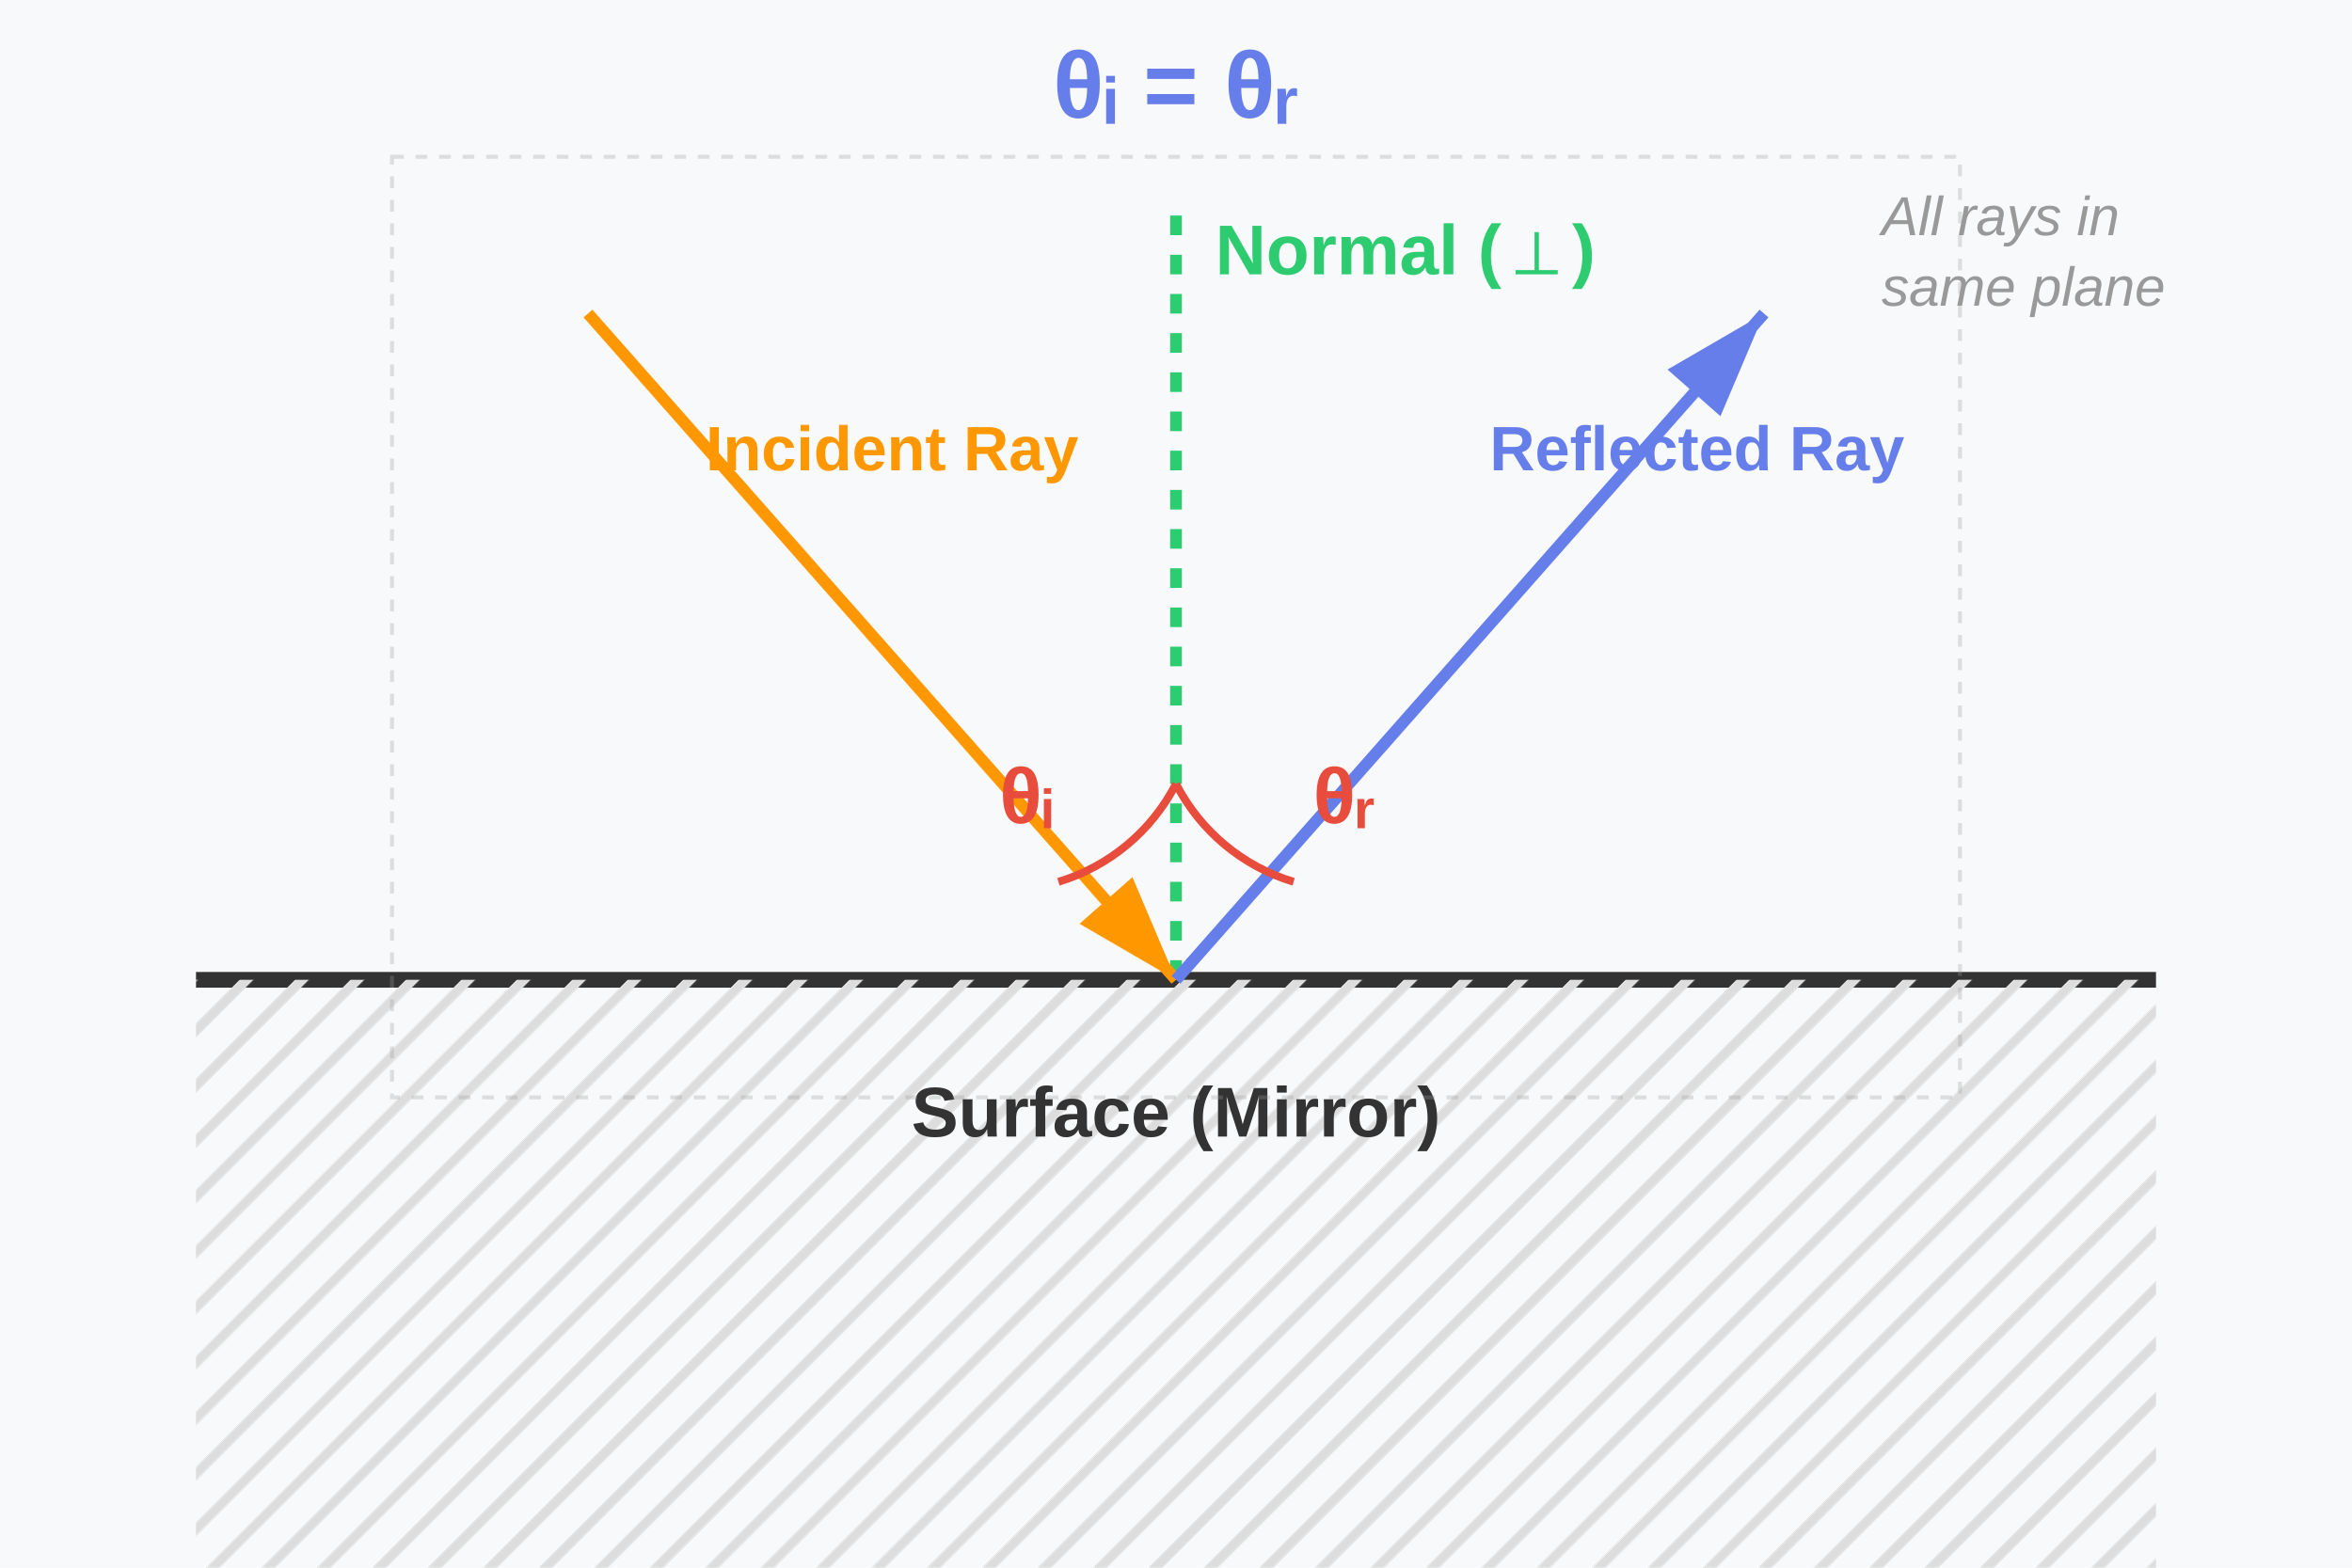
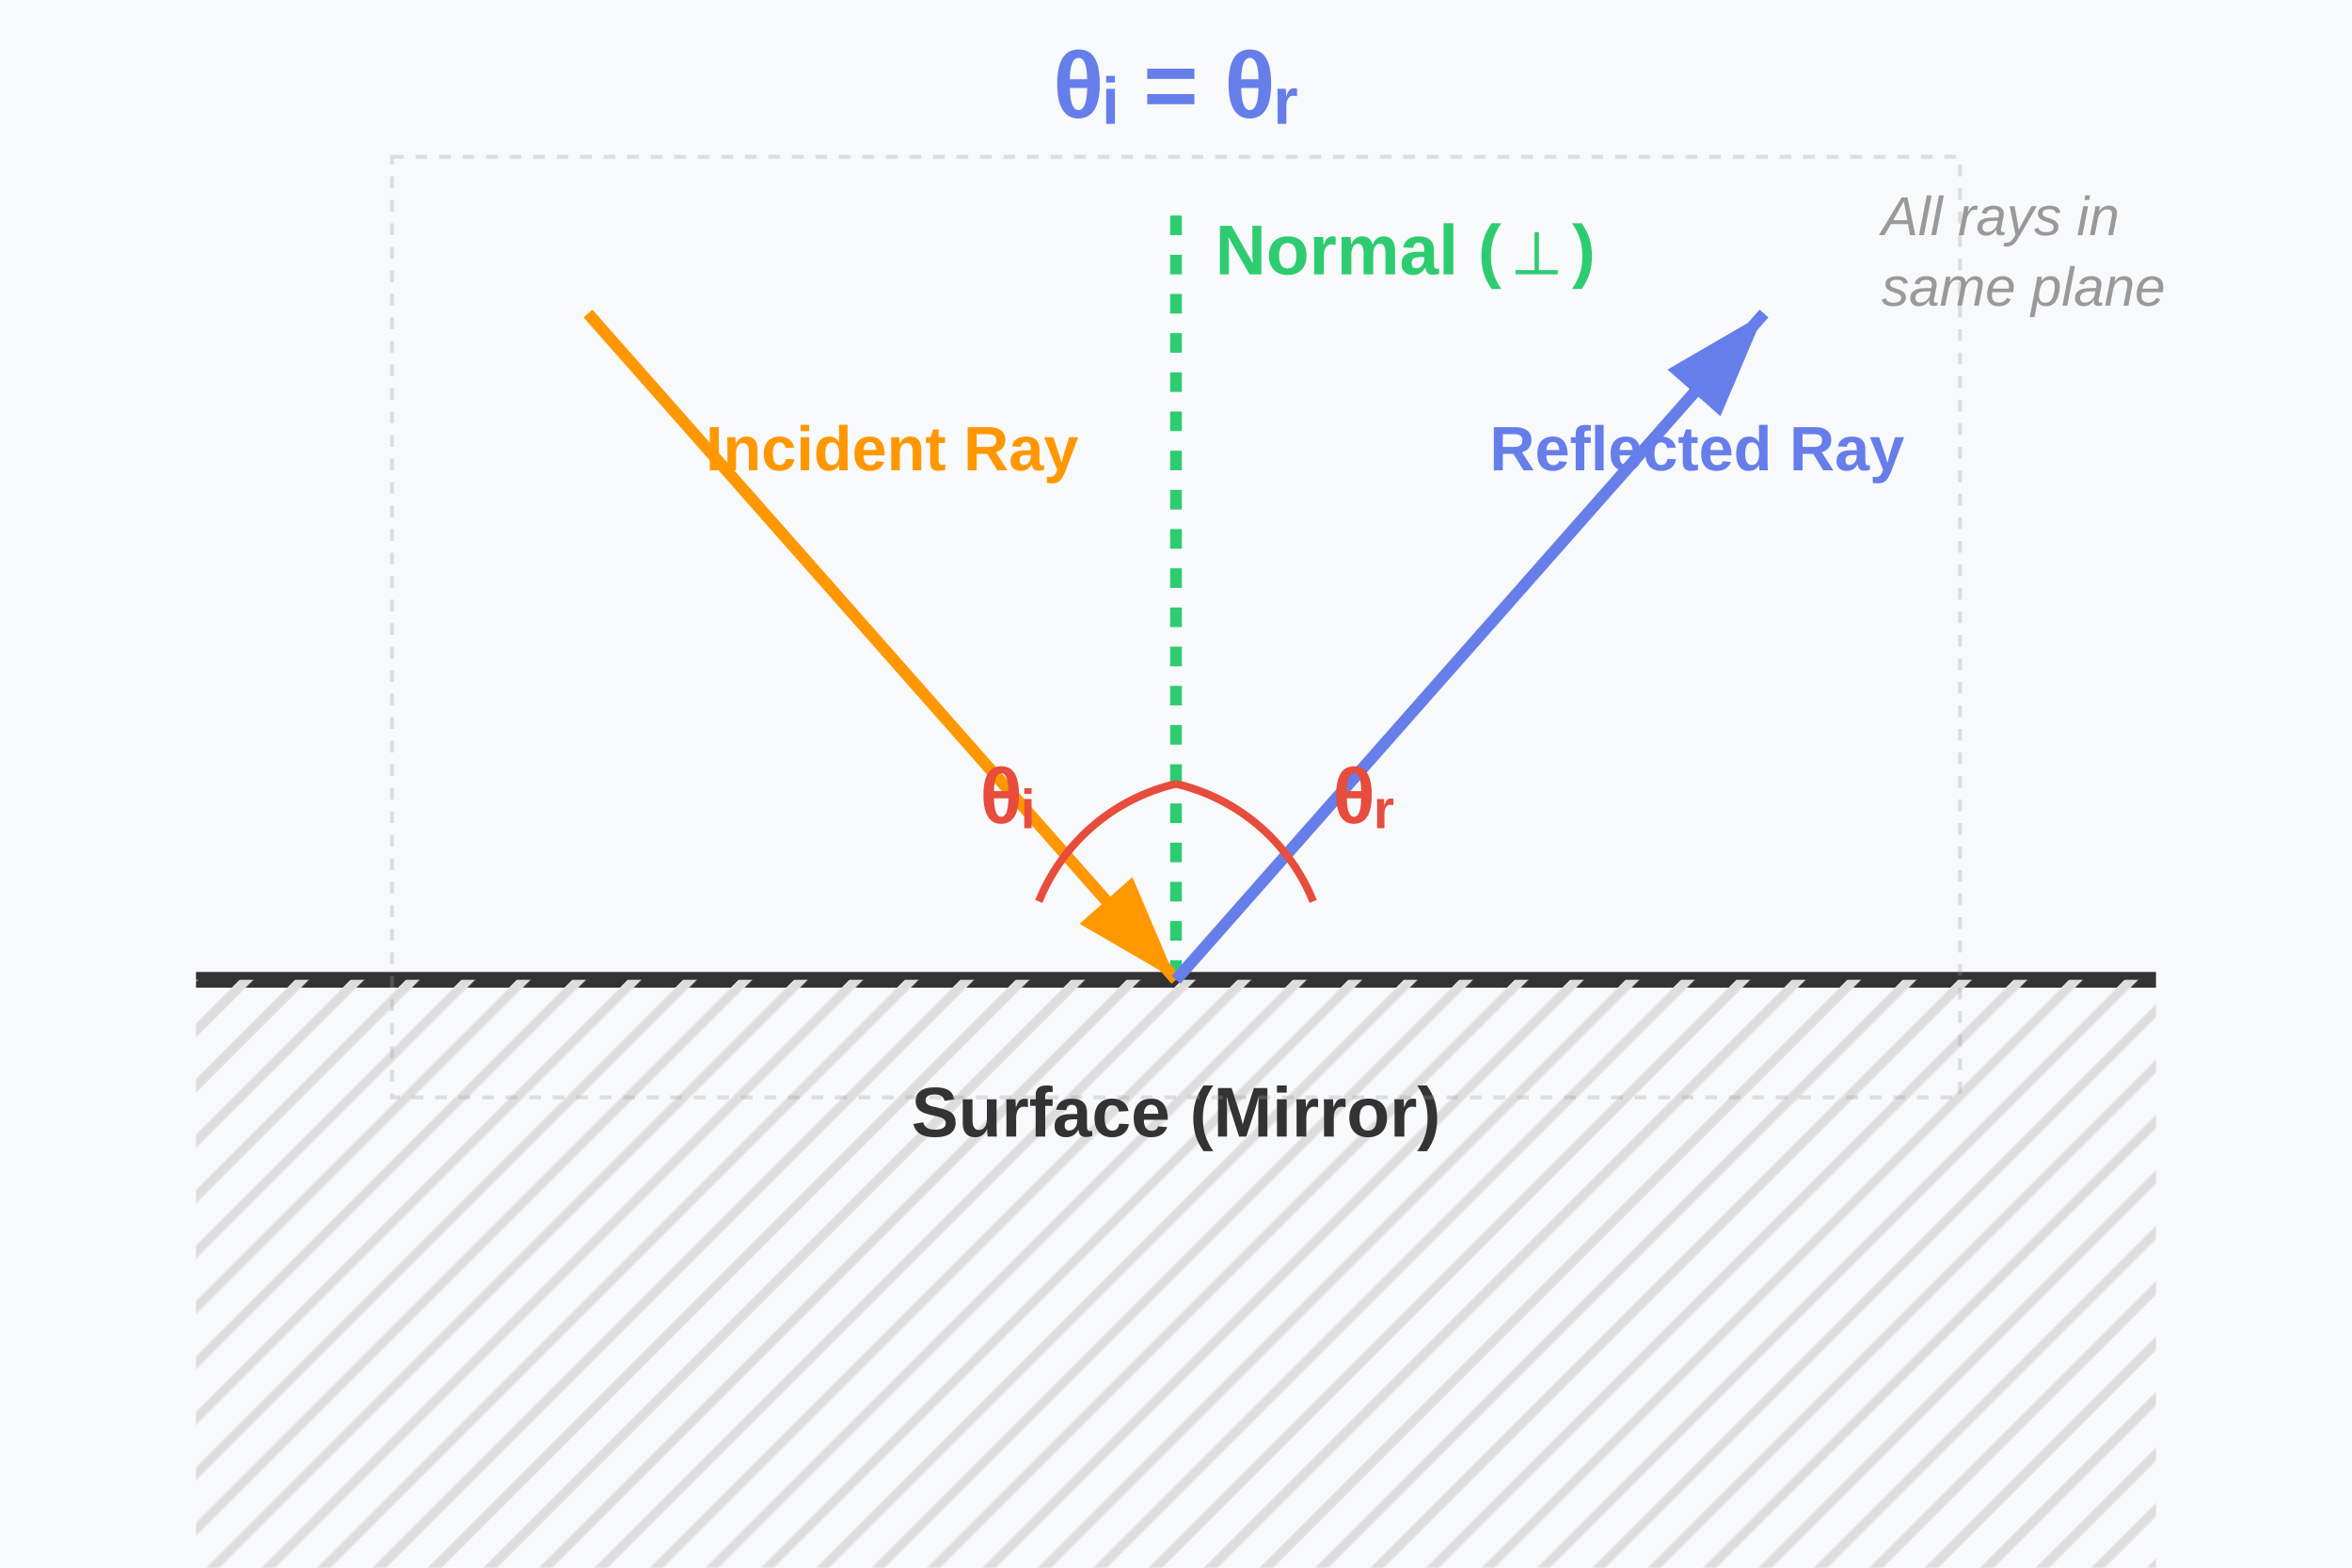
<svg xmlns="http://www.w3.org/2000/svg" width="600" height="400">
  <rect width="600" height="400" fill="#f8f9fa" />
  <line x1="50" y1="250" x2="550" y2="250" stroke="#333" stroke-width="4" />
  <defs>
    <pattern id="mirrorShading" patternUnits="userSpaceOnUse" width="10" height="10" patternTransform="rotate(45)">
      <line x1="0" y1="0" x2="0" y2="10" stroke="#ddd" stroke-width="5" />
    </pattern>
  </defs>
  <rect x="50" y="250" width="500" height="150" fill="url(#mirrorShading)" />
  <line x1="300" y1="250" x2="300" y2="50" stroke="#2ecc71" stroke-width="3" stroke-dasharray="5,5" />
  <text x="310" y="70" font-family="Arial" font-size="18" fill="#2ecc71" font-weight="bold">Normal (⊥)</text>
  <defs>
    <marker id="arrowIncident" markerWidth="10" markerHeight="10" refX="9" refY="3" orient="auto" markerUnits="strokeWidth">
      <path d="M0,0 L0,6 L9,3 z" fill="#ff9800" />
    </marker>
  </defs>
  <line x1="150" y1="80" x2="300" y2="250" stroke="#ff9800" stroke-width="3" marker-end="url(#arrowIncident)" />
  <text x="180" y="120" font-family="Arial" font-size="16" fill="#ff9800" font-weight="bold">Incident Ray</text>
  <defs>
    <marker id="arrowReflected" markerWidth="10" markerHeight="10" refX="9" refY="3" orient="auto" markerUnits="strokeWidth">
      <path d="M0,0 L0,6 L9,3 z" fill="#667eea" />
    </marker>
  </defs>
  <line x1="300" y1="250" x2="450" y2="80" stroke="#667eea" stroke-width="3" marker-end="url(#arrowReflected)" />
  <text x="380" y="120" font-family="Arial" font-size="16" fill="#667eea" font-weight="bold">Reflected Ray</text>
-   <path d="M 300 200 A 50 50 0 0 1 270 225" fill="none" stroke="#e74c3c" stroke-width="2" />
-   <text x="255" y="210" font-family="Arial" font-size="20" fill="#e74c3c" font-weight="bold">θᵢ</text>
-   <path d="M 330 225 A 50 50 0 0 1 300 200" fill="none" stroke="#e74c3c" stroke-width="2" />
-   <text x="335" y="210" font-family="Arial" font-size="20" fill="#e74c3c" font-weight="bold">θᵣ</text>
+   <path d="M 300 200 A 50 50 0 0 0 265 230" fill="none" stroke="#e74c3c" stroke-width="2" />
+   <text x="250" y="210" font-family="Arial" font-size="20" fill="#e74c3c" font-weight="bold">θᵢ</text>
+   <path d="M 335 230 A 50 50 0 0 0 300 200" fill="none" stroke="#e74c3c" stroke-width="2" />
+   <text x="340" y="210" font-family="Arial" font-size="20" fill="#e74c3c" font-weight="bold">θᵣ</text>
  <text x="300" y="290" font-family="Arial" font-size="18" fill="#333" font-weight="bold" text-anchor="middle">Surface (Mirror)</text>
  <text x="300" y="30" font-family="Arial" font-size="24" fill="#667eea" font-weight="bold" text-anchor="middle">θᵢ = θᵣ</text>
  <rect x="100" y="40" width="400" height="240" fill="none" stroke="#999" stroke-width="1" stroke-dasharray="3,3" opacity="0.3" />
  <text x="480" y="60" font-family="Arial" font-size="14" fill="#999" font-style="italic">All rays in</text>
  <text x="480" y="78" font-family="Arial" font-size="14" fill="#999" font-style="italic">same plane</text>
</svg>
